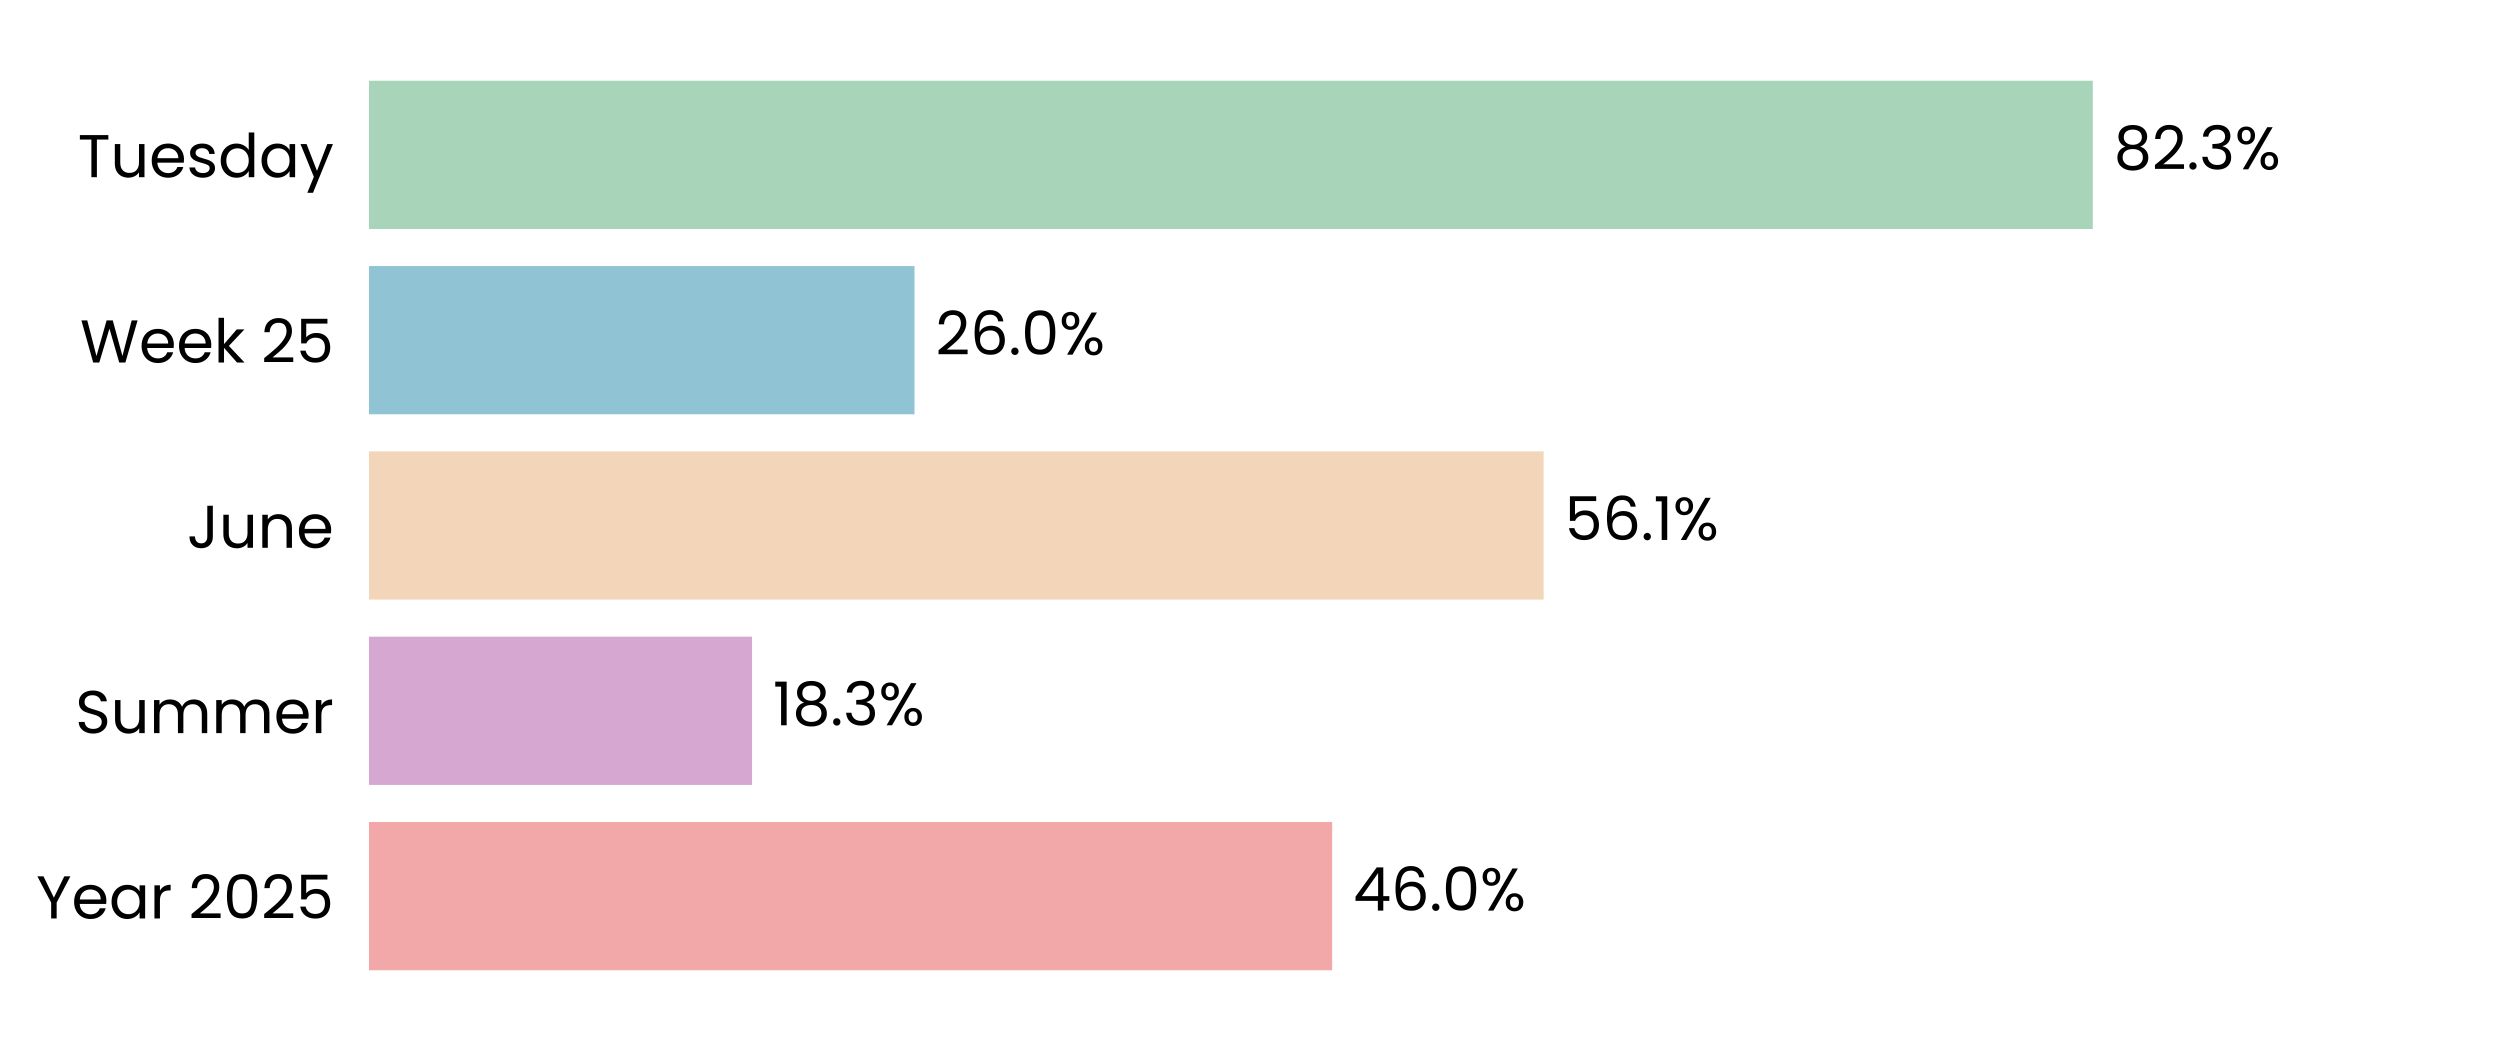
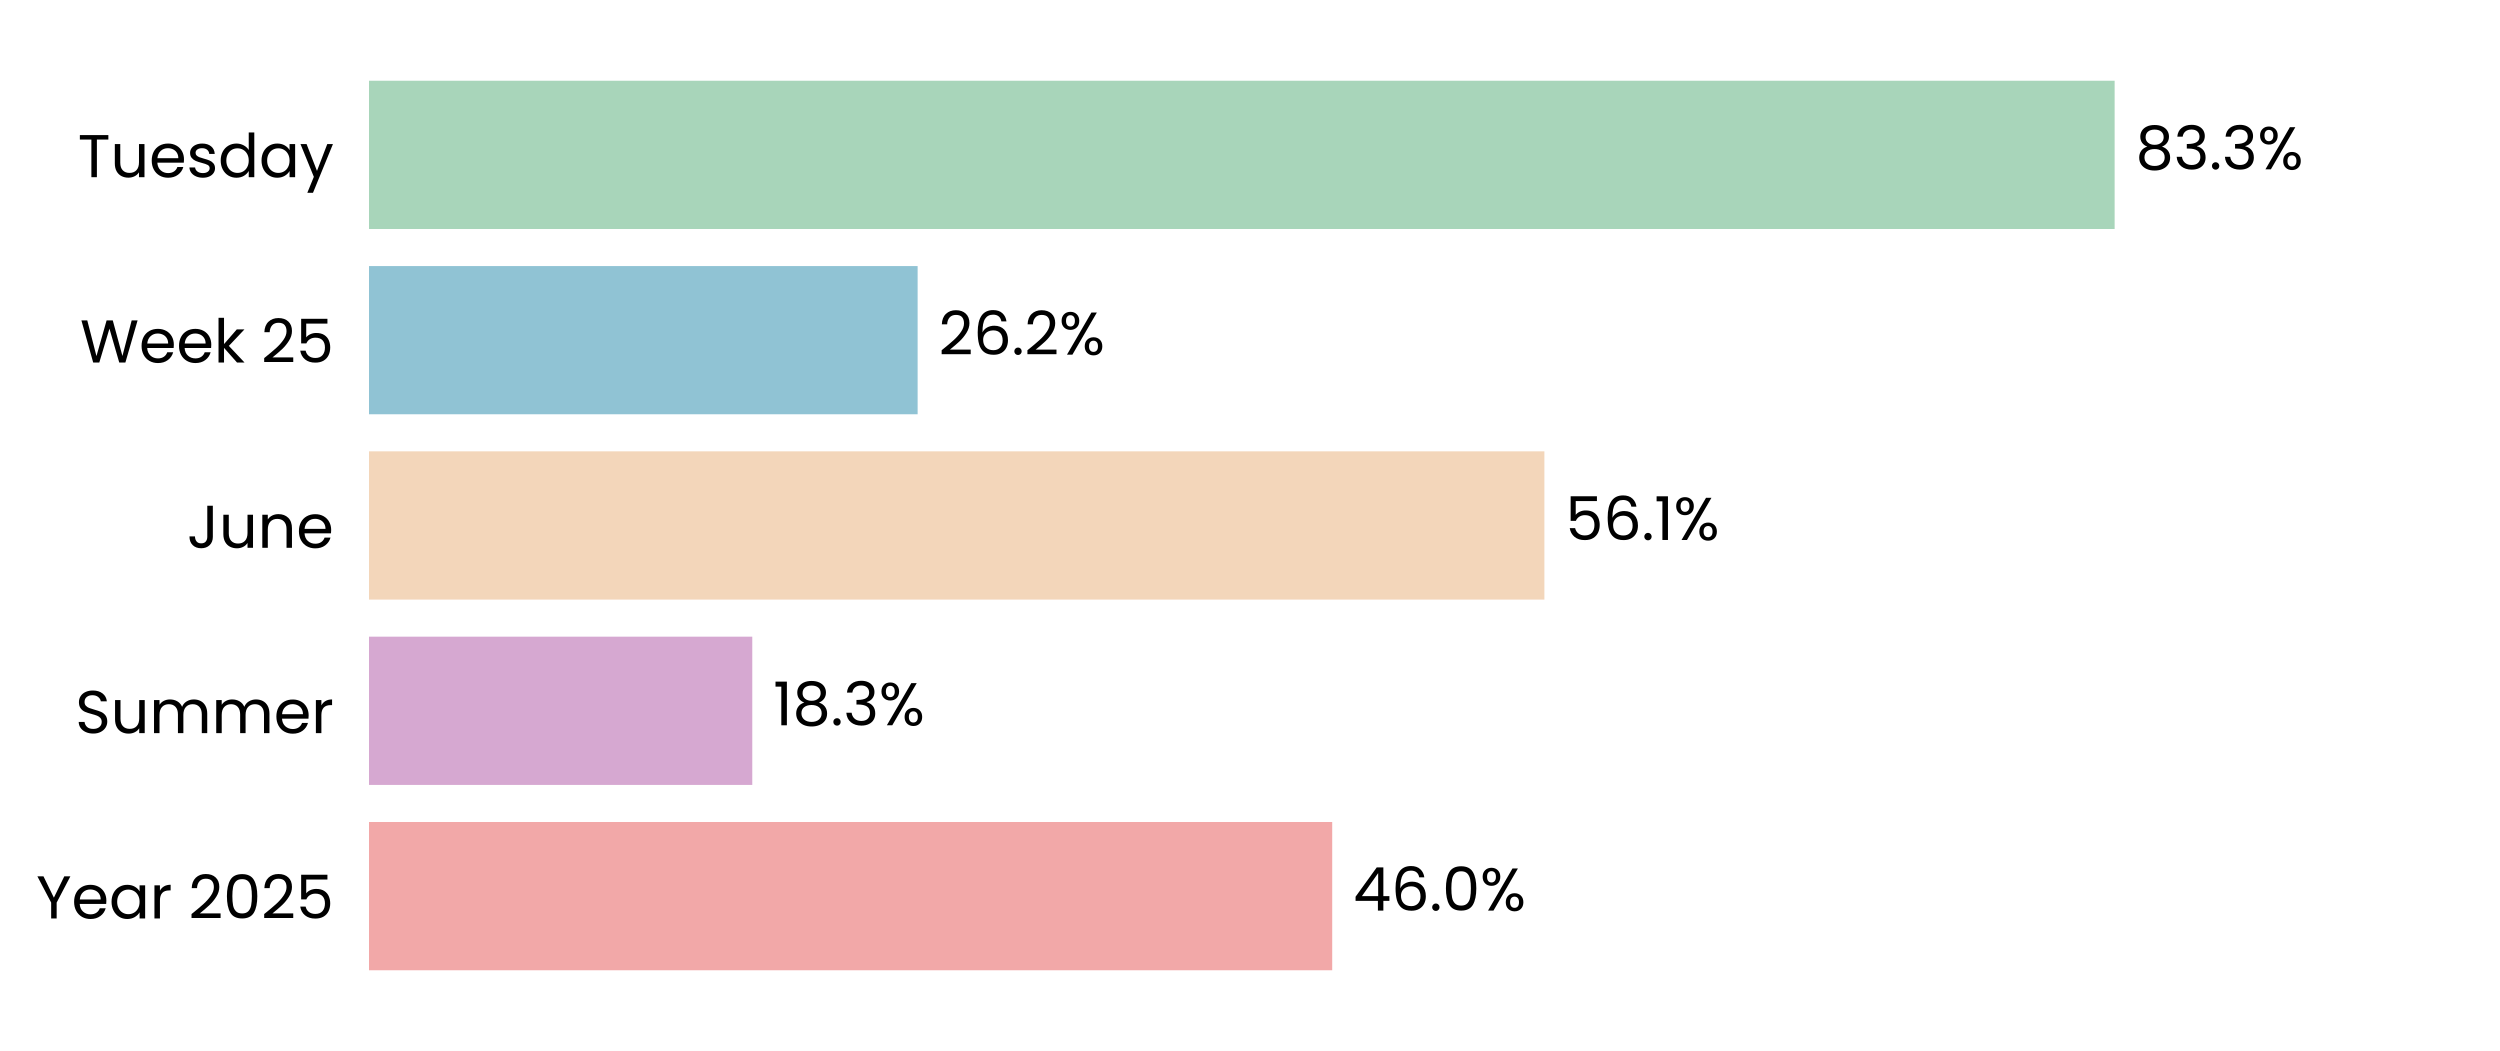
<svg xmlns="http://www.w3.org/2000/svg" xmlns:xlink="http://www.w3.org/1999/xlink" width="496.691pt" height="208.8pt" viewBox="0 0 496.691 208.8" version="1.1">
  <defs>
    <style type="text/css">*{stroke-linejoin: round; stroke-linecap: butt}</style>
  </defs>
  <g id="figure_1">
    <g id="patch_1">
      <path d="M 0 208.8  L 496.691 208.8  L 496.691 0  L 0 0  z " style="fill: #ffffff" />
    </g>
    <g id="axes_1">
      <g id="patch_2">
        <path d="M 73.311 201.6  L 489.491 201.6  L 489.491 7.2  L 73.311 7.2  z " style="fill: #ffffff" />
      </g>
      <g id="patch_3">
-         <path d="M 73.311 192.764  L 264.666 192.764  L 264.666 163.309  L 73.311 163.309  z " clip-path="url(#p753527cabf)" style="fill: #f2a8a8" />
+         <path d="M 73.311 192.764  L 264.678 192.764  L 264.678 163.309  L 73.311 163.309  z " clip-path="url(#pb35000788b)" style="fill: #f2a8a8" />
      </g>
      <g id="patch_4">
-         <path d="M 73.311 155.945  L 149.413 155.945  L 149.413 126.491  L 73.311 126.491  z " clip-path="url(#p753527cabf)" style="fill: #d6a8d1" />
+         <path d="M 73.311 155.945  L 149.46 155.945  L 149.46 126.491  L 73.311 126.491  z " clip-path="url(#pb35000788b)" style="fill: #d6a8d1" />
      </g>
      <g id="patch_5">
-         <path d="M 73.311 119.127  L 306.69 119.127  L 306.69 89.673  L 73.311 89.673  z " clip-path="url(#p753527cabf)" style="fill: #f3d6ba" />
+         <path d="M 73.311 119.127  L 306.834 119.127  L 306.834 89.673  L 73.311 89.673  z " clip-path="url(#pb35000788b)" style="fill: #f3d6ba" />
      </g>
      <g id="patch_6">
-         <path d="M 73.311 82.309  L 181.691 82.309  L 181.691 52.855  L 73.311 52.855  z " clip-path="url(#p753527cabf)" style="fill: #90c3d4" />
+         <path d="M 73.311 82.309  L 182.311 82.309  L 182.311 52.855  L 73.311 52.855  z " clip-path="url(#pb35000788b)" style="fill: #90c3d4" />
      </g>
      <g id="patch_7">
-         <path d="M 73.311 45.491  L 415.793 45.491  L 415.793 16.036  L 73.311 16.036  z " clip-path="url(#p753527cabf)" style="fill: #a8d5ba" />
+         <path d="M 73.311 45.491  L 420.128 45.491  L 420.128 16.036  L 73.311 16.036  z " clip-path="url(#pb35000788b)" style="fill: #a8d5ba" />
      </g>
      <g id="matplotlib.axis_1">
        <g id="ytick_1">
          <g id="text_1">
            <g transform="translate(7.2 182.4764) scale(0.12 -0.12)">
              <defs>
                <path id="Poppins-Regular-59" d="M 3616 4461  L 2163 1683  L 2163 0  L 1581 0  L 1581 1683  L 122 4461  L 768 4461  L 1869 2202  L 2970 4461  L 3616 4461  z " transform="scale(0.015625)" />
                <path id="Poppins-Regular-65" d="M 3693 1888  Q 3693 1722 3674 1536  L 870 1536  Q 902 1018 1225 726  Q 1549 435 2010 435  Q 2387 435 2640 611  Q 2893 787 2995 1082  L 3622 1082  Q 3482 576 3059 259  Q 2637 -58 2010 -58  Q 1510 -58 1116 166  Q 723 390 499 803  Q 275 1216 275 1760  Q 275 2304 492 2713  Q 710 3123 1104 3344  Q 1498 3565 2010 3565  Q 2509 3565 2893 3347  Q 3277 3130 3485 2749  Q 3693 2368 3693 1888  z M 3091 2010  Q 3091 2342 2944 2582  Q 2797 2822 2544 2947  Q 2291 3072 1984 3072  Q 1542 3072 1232 2790  Q 922 2509 877 2010  L 3091 2010  z " transform="scale(0.015625)" />
                <path id="Poppins-Regular-61" d="M 275 1766  Q 275 2304 492 2710  Q 710 3117 1091 3341  Q 1472 3565 1939 3565  Q 2400 3565 2739 3366  Q 3078 3168 3245 2867  L 3245 3507  L 3834 3507  L 3834 0  L 3245 0  L 3245 653  Q 3072 346 2729 144  Q 2387 -58 1933 -58  Q 1466 -58 1088 172  Q 710 403 492 819  Q 275 1235 275 1766  z M 3245 1760  Q 3245 2157 3085 2451  Q 2925 2746 2653 2902  Q 2381 3059 2054 3059  Q 1728 3059 1459 2905  Q 1190 2752 1030 2457  Q 870 2163 870 1766  Q 870 1363 1030 1065  Q 1190 768 1459 611  Q 1728 454 2054 454  Q 2381 454 2653 611  Q 2925 768 3085 1065  Q 3245 1363 3245 1760  z " transform="scale(0.015625)" />
                <path id="Poppins-Regular-72" d="M 1075 2938  Q 1229 3238 1513 3404  Q 1798 3571 2208 3571  L 2208 2970  L 2054 2970  Q 1075 2970 1075 1907  L 1075 0  L 493 0  L 493 3507  L 1075 3507  L 1075 2938  z " transform="scale(0.015625)" />
                <path id="Poppins-Regular-20" transform="scale(0.015625)" />
                <path id="Poppins-Regular-32" d="M 326 467  Q 1139 1120 1600 1539  Q 2061 1958 2377 2416  Q 2694 2874 2694 3315  Q 2694 3731 2492 3971  Q 2291 4211 1843 4211  Q 1408 4211 1168 3939  Q 928 3667 909 3213  L 346 3213  Q 371 3930 780 4320  Q 1190 4710 1837 4710  Q 2496 4710 2883 4345  Q 3270 3981 3270 3341  Q 3270 2810 2953 2307  Q 2637 1805 2233 1424  Q 1830 1043 1203 538  L 3405 538  L 3405 51  L 326 51  L 326 467  z " transform="scale(0.015625)" />
                <path id="Poppins-Regular-30" d="M 397 2362  Q 397 3462 755 4080  Q 1114 4698 2010 4698  Q 2899 4698 3257 4080  Q 3616 3462 3616 2362  Q 3616 1242 3257 621  Q 2899 0 2010 0  Q 1114 0 755 621  Q 397 1242 397 2362  z M 3040 2362  Q 3040 2918 2966 3305  Q 2893 3693 2665 3929  Q 2438 4166 2010 4166  Q 1574 4166 1347 3929  Q 1120 3693 1046 3305  Q 973 2918 973 2362  Q 973 1786 1046 1395  Q 1120 1005 1347 768  Q 1574 531 2010 531  Q 2438 531 2665 768  Q 2893 1005 2966 1395  Q 3040 1786 3040 2362  z " transform="scale(0.015625)" />
                <path id="Poppins-Regular-35" d="M 3347 4122  L 1101 4122  L 1101 2662  Q 1248 2867 1536 2998  Q 1824 3130 2157 3130  Q 2688 3130 3021 2909  Q 3354 2688 3498 2339  Q 3642 1990 3642 1600  Q 3642 1139 3469 774  Q 3296 410 2941 198  Q 2586 -13 2061 -13  Q 1389 -13 973 332  Q 557 678 467 1254  L 1037 1254  Q 1120 890 1389 685  Q 1658 480 2067 480  Q 2573 480 2829 784  Q 3085 1088 3085 1587  Q 3085 2086 2829 2358  Q 2573 2630 2074 2630  Q 1734 2630 1481 2467  Q 1229 2304 1114 2022  L 563 2022  L 563 4634  L 3347 4634  L 3347 4122  z " transform="scale(0.015625)" />
              </defs>
              <use xlink:href="#Poppins-Regular-59" />
              <use xlink:href="#Poppins-Regular-65" transform="translate(58.39999 0)" />
              <use xlink:href="#Poppins-Regular-61" transform="translate(120.4 0)" />
              <use xlink:href="#Poppins-Regular-72" transform="translate(188 0)" />
              <use xlink:href="#Poppins-Regular-20" transform="translate(225.3 0)" />
              <use xlink:href="#Poppins-Regular-32" transform="translate(252 0)" />
              <use xlink:href="#Poppins-Regular-30" transform="translate(309.4999 0)" />
              <use xlink:href="#Poppins-Regular-32" transform="translate(372.2999 0)" />
              <use xlink:href="#Poppins-Regular-35" transform="translate(429.7999 0)" />
            </g>
          </g>
        </g>
        <g id="ytick_2">
          <g id="text_2">
            <g transform="translate(14.95125 145.6582) scale(0.12 -0.12)">
              <defs>
                <path id="Poppins-Regular-53" d="M 1907 -45  Q 1466 -45 1117 112  Q 768 269 569 547  Q 371 826 365 1190  L 986 1190  Q 1018 877 1245 662  Q 1472 448 1907 448  Q 2323 448 2563 656  Q 2803 864 2803 1190  Q 2803 1446 2662 1606  Q 2522 1766 2310 1849  Q 2099 1933 1741 2029  Q 1299 2144 1033 2259  Q 768 2374 579 2620  Q 390 2867 390 3283  Q 390 3648 576 3929  Q 762 4211 1098 4364  Q 1434 4518 1869 4518  Q 2496 4518 2896 4204  Q 3296 3891 3347 3373  L 2707 3373  Q 2675 3629 2438 3824  Q 2202 4019 1811 4019  Q 1446 4019 1216 3830  Q 986 3642 986 3302  Q 986 3059 1123 2905  Q 1261 2752 1462 2672  Q 1664 2592 2029 2490  Q 2470 2368 2739 2249  Q 3008 2131 3200 1884  Q 3392 1638 3392 1216  Q 3392 890 3219 602  Q 3046 314 2707 134  Q 2368 -45 1907 -45  z " transform="scale(0.015625)" />
                <path id="Poppins-Regular-75" d="M 3603 3507  L 3603 0  L 3021 0  L 3021 518  Q 2854 250 2556 99  Q 2259 -51 1901 -51  Q 1491 -51 1164 118  Q 838 288 649 627  Q 461 966 461 1453  L 461 3507  L 1037 3507  L 1037 1530  Q 1037 1011 1299 732  Q 1562 454 2016 454  Q 2483 454 2752 742  Q 3021 1030 3021 1581  L 3021 3507  L 3603 3507  z " transform="scale(0.015625)" />
                <path id="Poppins-Regular-6d" d="M 4710 3571  Q 5120 3571 5440 3401  Q 5760 3232 5945 2893  Q 6131 2554 6131 2067  L 6131 0  L 5555 0  L 5555 1984  Q 5555 2509 5296 2787  Q 5037 3066 4595 3066  Q 4141 3066 3872 2774  Q 3603 2483 3603 1933  L 3603 0  L 3027 0  L 3027 1984  Q 3027 2509 2768 2787  Q 2509 3066 2067 3066  Q 1613 3066 1344 2774  Q 1075 2483 1075 1933  L 1075 0  L 493 0  L 493 3507  L 1075 3507  L 1075 3002  Q 1248 3277 1539 3424  Q 1830 3571 2182 3571  Q 2624 3571 2963 3372  Q 3302 3174 3469 2790  Q 3616 3162 3955 3366  Q 4294 3571 4710 3571  z " transform="scale(0.015625)" />
              </defs>
              <use xlink:href="#Poppins-Regular-53" />
              <use xlink:href="#Poppins-Regular-75" transform="translate(58.7 0)" />
              <use xlink:href="#Poppins-Regular-6d" transform="translate(122.7 0)" />
              <use xlink:href="#Poppins-Regular-6d" transform="translate(225.7 0)" />
              <use xlink:href="#Poppins-Regular-65" transform="translate(328.7 0)" />
              <use xlink:href="#Poppins-Regular-72" transform="translate(390.6999 0)" />
            </g>
          </g>
        </g>
        <g id="ytick_3">
          <g id="text_3">
            <g transform="translate(37.15125 108.84) scale(0.12 -0.12)">
              <defs>
                <path id="Poppins-Regular-4a" d="M 2739 4461  L 2739 1165  Q 2739 614 2400 284  Q 2061 -45 1504 -45  Q 941 -45 601 291  Q 262 627 262 1210  L 845 1210  Q 851 883 1014 678  Q 1178 474 1504 474  Q 1830 474 1990 669  Q 2150 864 2150 1165  L 2150 4461  L 2739 4461  z " transform="scale(0.015625)" />
                <path id="Poppins-Regular-6e" d="M 2202 3571  Q 2842 3571 3238 3184  Q 3635 2797 3635 2067  L 3635 0  L 3059 0  L 3059 1984  Q 3059 2509 2796 2787  Q 2534 3066 2080 3066  Q 1619 3066 1347 2778  Q 1075 2490 1075 1939  L 1075 0  L 493 0  L 493 3507  L 1075 3507  L 1075 3008  Q 1248 3277 1545 3424  Q 1843 3571 2202 3571  z " transform="scale(0.015625)" />
              </defs>
              <use xlink:href="#Poppins-Regular-4a" />
              <use xlink:href="#Poppins-Regular-75" transform="translate(52.99999 0)" />
              <use xlink:href="#Poppins-Regular-6e" transform="translate(117 0)" />
              <use xlink:href="#Poppins-Regular-65" transform="translate(181 0)" />
            </g>
          </g>
        </g>
        <g id="ytick_4">
          <g id="text_4">
            <g transform="translate(15.9 72.02182) scale(0.12 -0.12)">
              <defs>
                <path id="Poppins-Regular-57" d="M 6099 4461  L 4806 0  L 4154 0  L 3117 3590  L 2042 0  L 1395 -6  L 147 4461  L 768 4461  L 1741 678  L 2816 4461  L 3469 4461  L 4493 691  L 5472 4461  L 6099 4461  z " transform="scale(0.015625)" />
                <path id="Poppins-Regular-6b" d="M 2451 0  L 1075 1549  L 1075 0  L 493 0  L 493 4736  L 1075 4736  L 1075 1952  L 2426 3507  L 3238 3507  L 1587 1760  L 3245 0  L 2451 0  z " transform="scale(0.015625)" />
              </defs>
              <use xlink:href="#Poppins-Regular-57" />
              <use xlink:href="#Poppins-Regular-65" transform="translate(97.59999 0)" />
              <use xlink:href="#Poppins-Regular-65" transform="translate(159.6 0)" />
              <use xlink:href="#Poppins-Regular-6b" transform="translate(221.6 0)" />
              <use xlink:href="#Poppins-Regular-20" transform="translate(273.0999 0)" />
              <use xlink:href="#Poppins-Regular-32" transform="translate(299.7999 0)" />
              <use xlink:href="#Poppins-Regular-35" transform="translate(357.2999 0)" />
            </g>
          </g>
        </g>
        <g id="ytick_5">
          <g id="text_5">
            <g transform="translate(15.4575 35.20364) scale(0.12 -0.12)">
              <defs>
                <path id="Poppins-Regular-54" d="M 3238 4461  L 3238 3987  L 2022 3987  L 2022 0  L 1440 0  L 1440 3987  L 218 3987  L 218 4461  L 3238 4461  z " transform="scale(0.015625)" />
                <path id="Poppins-Regular-73" d="M 1734 -58  Q 1331 -58 1011 80  Q 691 218 505 464  Q 320 710 301 1030  L 902 1030  Q 928 768 1149 601  Q 1370 435 1728 435  Q 2061 435 2253 582  Q 2445 730 2445 954  Q 2445 1184 2240 1296  Q 2035 1408 1606 1517  Q 1216 1619 969 1724  Q 723 1830 547 2038  Q 371 2246 371 2586  Q 371 2854 531 3078  Q 691 3302 985 3433  Q 1280 3565 1658 3565  Q 2240 3565 2598 3270  Q 2957 2976 2982 2464  L 2400 2464  Q 2381 2739 2179 2905  Q 1978 3072 1638 3072  Q 1325 3072 1139 2937  Q 954 2803 954 2586  Q 954 2413 1066 2301  Q 1178 2189 1347 2121  Q 1517 2054 1818 1971  Q 2195 1869 2432 1769  Q 2669 1670 2838 1472  Q 3008 1274 3014 954  Q 3014 666 2854 435  Q 2694 205 2403 73  Q 2112 -58 1734 -58  z " transform="scale(0.015625)" />
                <path id="Poppins-Regular-64" d="M 275 1766  Q 275 2304 492 2710  Q 710 3117 1091 3341  Q 1472 3565 1946 3565  Q 2355 3565 2707 3376  Q 3059 3187 3245 2880  L 3245 4736  L 3834 4736  L 3834 0  L 3245 0  L 3245 659  Q 3072 346 2733 144  Q 2394 -58 1939 -58  Q 1472 -58 1091 172  Q 710 403 492 819  Q 275 1235 275 1766  z M 3245 1760  Q 3245 2157 3085 2451  Q 2925 2746 2653 2902  Q 2381 3059 2054 3059  Q 1728 3059 1459 2905  Q 1190 2752 1030 2457  Q 870 2163 870 1766  Q 870 1363 1030 1065  Q 1190 768 1459 611  Q 1728 454 2054 454  Q 2381 454 2653 611  Q 2925 768 3085 1065  Q 3245 1363 3245 1760  z " transform="scale(0.015625)" />
                <path id="Poppins-Regular-79" d="M 3514 3507  L 1402 -1651  L 800 -1651  L 1491 38  L 77 3507  L 723 3507  L 1824 666  L 2912 3507  L 3514 3507  z " transform="scale(0.015625)" />
              </defs>
              <use xlink:href="#Poppins-Regular-54" />
              <use xlink:href="#Poppins-Regular-75" transform="translate(54.09999 0)" />
              <use xlink:href="#Poppins-Regular-65" transform="translate(118.1 0)" />
              <use xlink:href="#Poppins-Regular-73" transform="translate(180.1 0)" />
              <use xlink:href="#Poppins-Regular-64" transform="translate(232.3 0)" />
              <use xlink:href="#Poppins-Regular-61" transform="translate(299.8999 0)" />
              <use xlink:href="#Poppins-Regular-79" transform="translate(367.4999 0)" />
            </g>
          </g>
        </g>
      </g>
      <g id="text_6">
-         <g transform="translate(268.828 180.9164) scale(0.12 -0.12)">
+         <g transform="translate(268.8398 180.9164) scale(0.12 -0.12)">
          <defs>
            <path id="Poppins-Regular-34" d="M 256 1030  L 256 1472  L 2502 4582  L 3200 4582  L 3200 1536  L 3840 1536  L 3840 1030  L 3200 1030  L 3200 0  L 2624 0  L 2624 1030  L 256 1030  z M 2650 3974  L 928 1536  L 2650 1536  L 2650 3974  z " transform="scale(0.015625)" />
            <path id="Poppins-Regular-36" d="M 2976 3526  Q 2835 4237 2099 4237  Q 1530 4237 1248 3798  Q 966 3360 973 2355  Q 1120 2688 1462 2877  Q 1805 3066 2227 3066  Q 2886 3066 3280 2656  Q 3674 2246 3674 1523  Q 3674 1088 3504 742  Q 3334 397 2992 192  Q 2650 -13 2163 -13  Q 1504 -13 1133 281  Q 762 576 614 1094  Q 467 1613 467 2374  Q 467 4723 2106 4723  Q 2733 4723 3091 4384  Q 3450 4045 3514 3526  L 2976 3526  z M 2106 2573  Q 1830 2573 1587 2461  Q 1344 2349 1193 2121  Q 1043 1894 1043 1568  Q 1043 1082 1324 778  Q 1606 474 2131 474  Q 2579 474 2844 752  Q 3110 1030 3110 1504  Q 3110 2003 2854 2288  Q 2598 2573 2106 2573  z " transform="scale(0.015625)" />
            <path id="Poppins-Regular-2e" d="M 678 -38  Q 512 -38 397 77  Q 282 192 282 358  Q 282 525 397 640  Q 512 755 678 755  Q 838 755 950 640  Q 1062 525 1062 358  Q 1062 192 950 77  Q 838 -38 678 -38  z " transform="scale(0.015625)" />
            <path id="Poppins-Regular-25" d="M 269 3584  Q 269 4019 531 4278  Q 794 4538 1203 4538  Q 1613 4538 1875 4278  Q 2138 4019 2138 3584  Q 2138 3142 1875 2883  Q 1613 2624 1203 2624  Q 794 2624 531 2883  Q 269 3142 269 3584  z M 4006 4467  L 1414 0  L 838 0  L 3430 4467  L 4006 4467  z M 1203 4179  Q 986 4179 861 4028  Q 736 3878 736 3584  Q 736 3290 861 3136  Q 986 2982 1203 2982  Q 1421 2982 1549 3139  Q 1677 3296 1677 3584  Q 1677 3878 1549 4028  Q 1421 4179 1203 4179  z M 2720 883  Q 2720 1325 2982 1584  Q 3245 1843 3654 1843  Q 4064 1843 4323 1584  Q 4582 1325 4582 883  Q 4582 448 4323 185  Q 4064 -77 3654 -77  Q 3245 -77 2982 182  Q 2720 442 2720 883  z M 3648 1478  Q 3430 1478 3302 1328  Q 3174 1178 3174 883  Q 3174 595 3302 444  Q 3430 294 3648 294  Q 3866 294 3994 444  Q 4122 595 4122 883  Q 4122 1178 3994 1328  Q 3866 1478 3648 1478  z " transform="scale(0.015625)" />
          </defs>
          <use xlink:href="#Poppins-Regular-34" />
          <use xlink:href="#Poppins-Regular-36" transform="translate(62.89999 0)" />
          <use xlink:href="#Poppins-Regular-2e" transform="translate(126.4 0)" />
          <use xlink:href="#Poppins-Regular-30" transform="translate(147.4 0)" />
          <use xlink:href="#Poppins-Regular-25" transform="translate(210.2 0)" />
        </g>
      </g>
      <g id="text_7">
-         <g transform="translate(153.5748 144.0982) scale(0.12 -0.12)">
+         <g transform="translate(153.6219 144.0982) scale(0.12 -0.12)">
          <defs>
            <path id="Poppins-Regular-31" d="M 243 4096  L 243 4627  L 1446 4627  L 1446 0  L 858 0  L 858 4096  L 243 4096  z " transform="scale(0.015625)" />
            <path id="Poppins-Regular-38" d="M 1242 2406  Q 883 2547 691 2816  Q 499 3085 499 3469  Q 499 3814 672 4092  Q 845 4371 1187 4534  Q 1530 4698 2016 4698  Q 2502 4698 2844 4534  Q 3187 4371 3363 4092  Q 3539 3814 3539 3469  Q 3539 3098 3340 2819  Q 3142 2541 2797 2406  Q 3194 2285 3427 1981  Q 3661 1677 3661 1248  Q 3661 832 3456 521  Q 3251 211 2876 41  Q 2502 -128 2016 -128  Q 1530 -128 1162 41  Q 794 211 589 521  Q 384 832 384 1248  Q 384 1677 614 1984  Q 845 2291 1242 2406  z M 2976 3398  Q 2976 3789 2720 4000  Q 2464 4211 2016 4211  Q 1574 4211 1318 4000  Q 1062 3789 1062 3392  Q 1062 3034 1328 2816  Q 1594 2598 2016 2598  Q 2445 2598 2710 2819  Q 2976 3040 2976 3398  z M 2016 2150  Q 1542 2150 1241 1929  Q 941 1709 941 1267  Q 941 858 1232 608  Q 1523 358 2016 358  Q 2509 358 2797 608  Q 3085 858 3085 1267  Q 3085 1696 2790 1923  Q 2496 2150 2016 2150  z " transform="scale(0.015625)" />
            <path id="Poppins-Regular-33" d="M 384 3462  Q 429 4051 838 4384  Q 1248 4717 1901 4717  Q 2336 4717 2653 4560  Q 2970 4403 3133 4134  Q 3296 3866 3296 3526  Q 3296 3130 3069 2842  Q 2842 2554 2477 2470  L 2477 2438  Q 2893 2336 3136 2035  Q 3379 1734 3379 1248  Q 3379 883 3212 592  Q 3046 301 2713 134  Q 2381 -32 1914 -32  Q 1235 -32 800 323  Q 365 678 314 1331  L 877 1331  Q 922 947 1190 704  Q 1459 461 1907 461  Q 2355 461 2588 694  Q 2822 928 2822 1299  Q 2822 1779 2502 1990  Q 2182 2202 1536 2202  L 1389 2202  L 1389 2688  L 1542 2688  Q 2131 2694 2432 2883  Q 2733 3072 2733 3469  Q 2733 3808 2512 4013  Q 2291 4218 1882 4218  Q 1485 4218 1241 4013  Q 998 3808 954 3462  L 384 3462  z " transform="scale(0.015625)" />
          </defs>
          <use xlink:href="#Poppins-Regular-31" />
          <use xlink:href="#Poppins-Regular-38" transform="translate(31.99998 0)" />
          <use xlink:href="#Poppins-Regular-2e" transform="translate(95.09998 0)" />
          <use xlink:href="#Poppins-Regular-33" transform="translate(116.1 0)" />
          <use xlink:href="#Poppins-Regular-25" transform="translate(175 0)" />
        </g>
      </g>
      <g id="text_8">
-         <g transform="translate(310.8518 107.28) scale(0.12 -0.12)">
+         <g transform="translate(310.9963 107.28) scale(0.12 -0.12)">
          <use xlink:href="#Poppins-Regular-35" />
          <use xlink:href="#Poppins-Regular-36" transform="translate(62.79999 0)" />
          <use xlink:href="#Poppins-Regular-2e" transform="translate(126.3 0)" />
          <use xlink:href="#Poppins-Regular-31" transform="translate(147.3 0)" />
          <use xlink:href="#Poppins-Regular-25" transform="translate(179.2999 0)" />
        </g>
      </g>
      <g id="text_9">
-         <g transform="translate(185.8533 70.46182) scale(0.12 -0.12)">
+         <g transform="translate(186.4726 70.46182) scale(0.12 -0.12)">
          <use xlink:href="#Poppins-Regular-32" />
          <use xlink:href="#Poppins-Regular-36" transform="translate(57.49999 0)" />
          <use xlink:href="#Poppins-Regular-2e" transform="translate(121 0)" />
-           <use xlink:href="#Poppins-Regular-30" transform="translate(142 0)" />
-           <use xlink:href="#Poppins-Regular-25" transform="translate(204.7999 0)" />
+           <use xlink:href="#Poppins-Regular-32" transform="translate(142 0)" />
+           <use xlink:href="#Poppins-Regular-25" transform="translate(199.4999 0)" />
        </g>
      </g>
      <g id="text_10">
-         <g transform="translate(419.9545 33.64364) scale(0.12 -0.12)">
+         <g transform="translate(424.2897 33.64364) scale(0.12 -0.12)">
          <use xlink:href="#Poppins-Regular-38" />
-           <use xlink:href="#Poppins-Regular-32" transform="translate(63.09999 0)" />
-           <use xlink:href="#Poppins-Regular-2e" transform="translate(120.6 0)" />
-           <use xlink:href="#Poppins-Regular-33" transform="translate(141.6 0)" />
-           <use xlink:href="#Poppins-Regular-25" transform="translate(200.5 0)" />
+           <use xlink:href="#Poppins-Regular-33" transform="translate(63.09999 0)" />
+           <use xlink:href="#Poppins-Regular-2e" transform="translate(122 0)" />
+           <use xlink:href="#Poppins-Regular-33" transform="translate(143 0)" />
+           <use xlink:href="#Poppins-Regular-25" transform="translate(201.9 0)" />
        </g>
      </g>
    </g>
  </g>
  <defs>
-     <clipPath id="p753527cabf">
+     <clipPath id="pb35000788b">
      <rect x="73.311" y="7.2" width="416.18" height="194.4" />
    </clipPath>
  </defs>
</svg>
